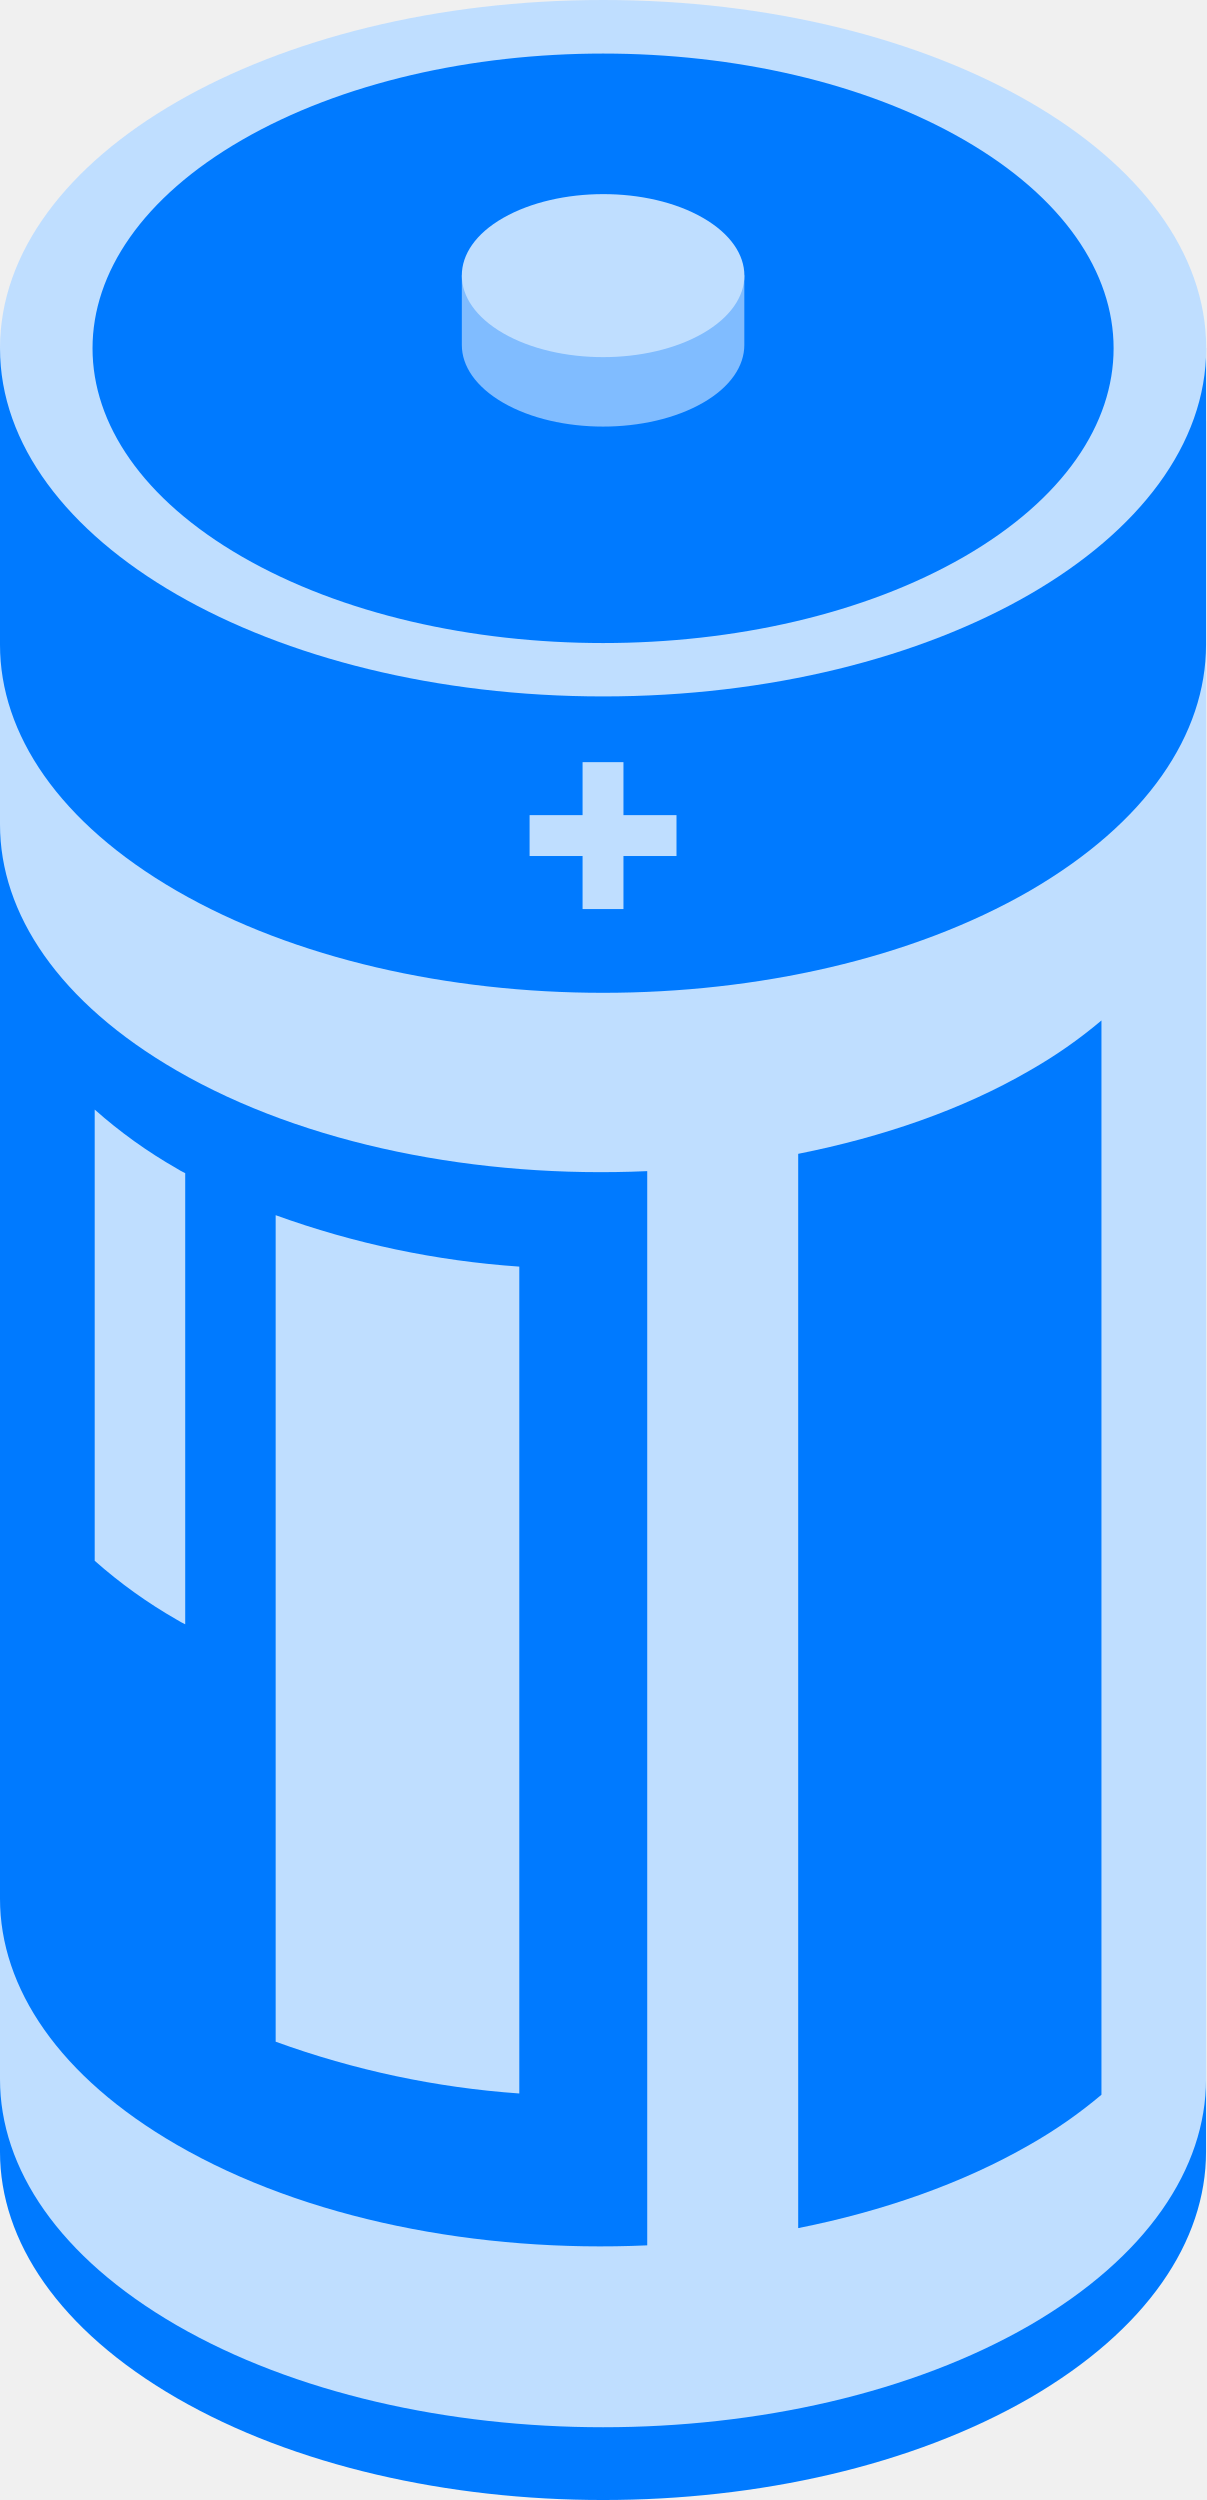
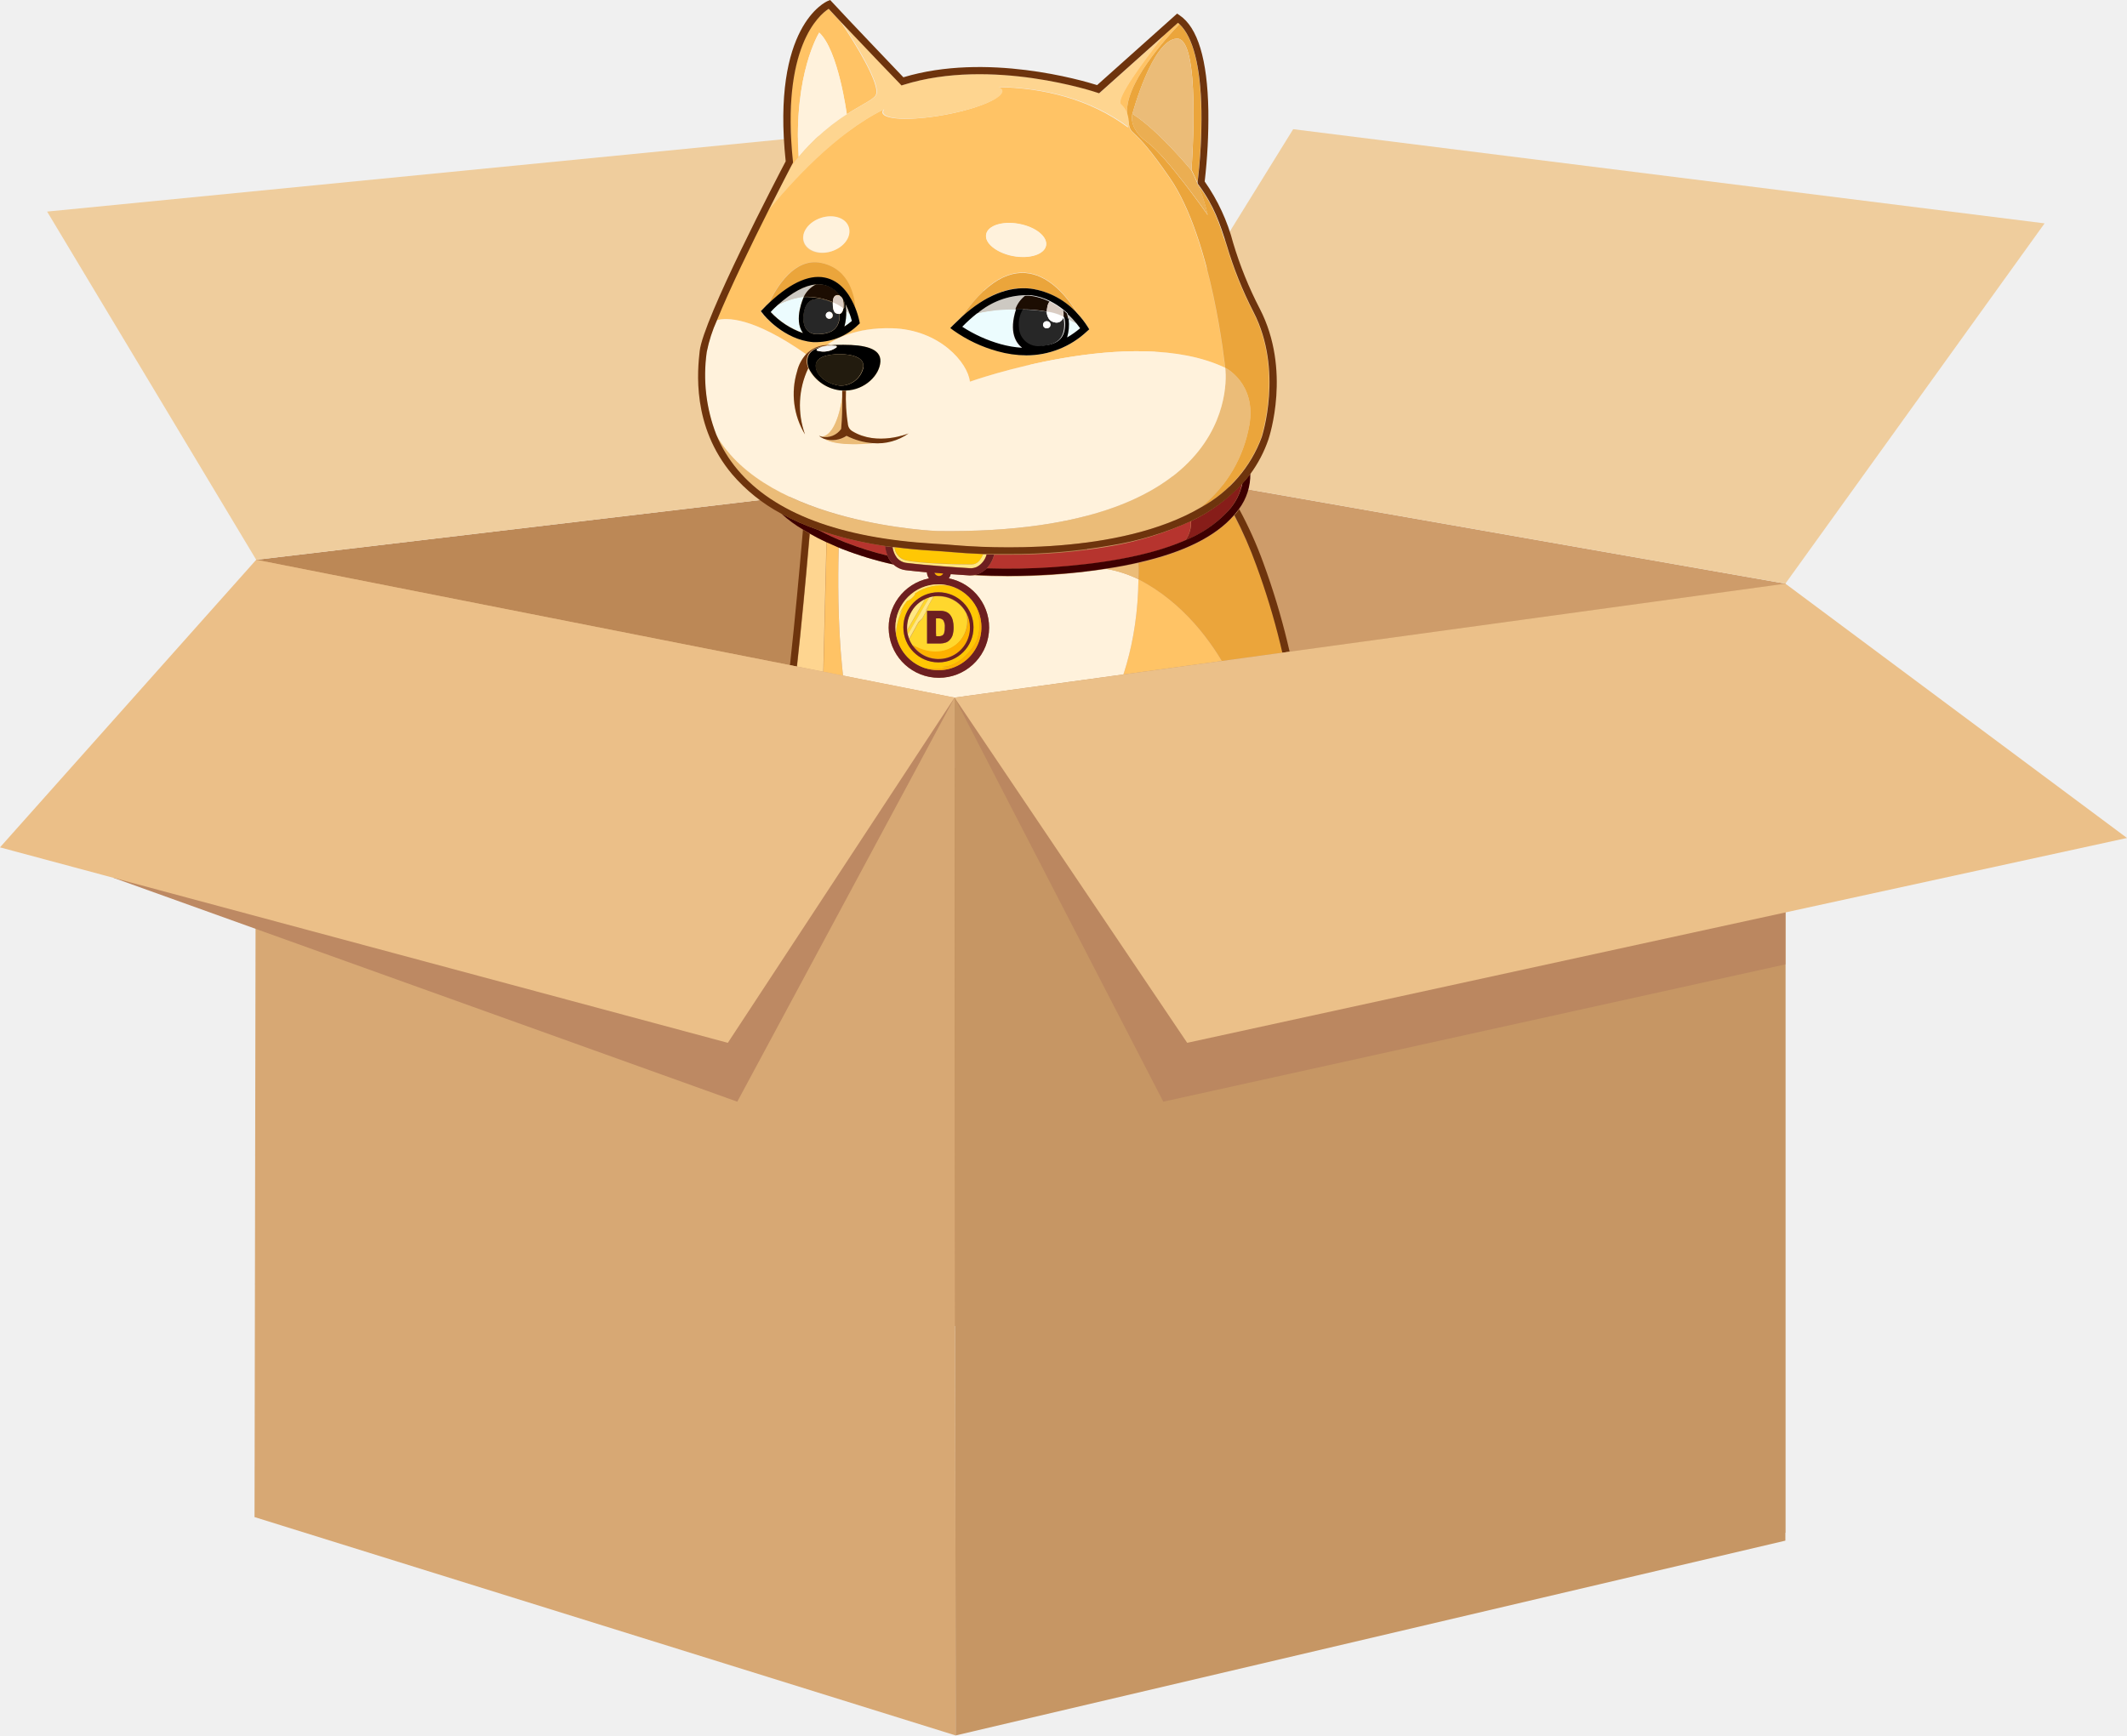
- <svg xmlns="http://www.w3.org/2000/svg" viewBox="0 0 201.49 417.63">
+ <svg xmlns="http://www.w3.org/2000/svg" viewBox="0 0 353.58 288.57">
  <defs>
-     <style>.a{fill:#007aff;}.b{fill:#bfdeff;}.c{fill:#80bcff;}</style>
+     <style>.a{fill:#bc8856;}.b{fill:#ce9c6a;}.c{fill:#efcd9d;}.d{fill:#eba53b;}.e{fill:#fed590;}.f{fill:#ffc365;}.g{fill:#6e340d;}.h{fill:#fff2dc;}.i{fill:#ebbc78;}.j{fill:#b6342e;}.k{fill:#871d19;}.l{fill:#3e0001;}.m{fill:#feb100;}.n{fill:#ffc704;}.o{fill:#ffe783;}.p{fill:#6d1f20;}.q{fill:#ebae52;}.r{fill:#ecfcfe;}.s{fill:#cdc9c2;}.t{fill:#272727;}.u{fill:#1c0d02;}.v{fill:#fff;}.w{fill:#daccc2;}.x{fill:#221b0e;}.y{fill:#f3f3f3;}.z{fill:#ffd72d;}.aa{fill:#fee882;}.ab{fill:#d7a874;}.ac{fill:#bd8963;}.ad{fill:#ebbf88;}.ae{fill:#c69664;}.af{fill:#bb8760;}.ag{fill:#ebc089;}</style>
  </defs>
-   <path class="a" d="M201.47,70.3V359.48c0,14.9-9.84,29.73-29.46,41.12-39.36,22.71-103.19,22.71-142.48,0C9.85,389.21,0,374.38,0,359.48V70.3Z" />
-   <path class="b" d="M201.47,58.14V347.33c0,14.9-9.84,29.73-29.46,41.12-39.36,22.7-103.19,22.7-142.48,0C9.85,377.06,0,362.23,0,347.33V58.14Z" />
-   <path class="a" d="M201.47,58.14V107.7c0,14.9-9.84,29.73-29.46,41.12-39.36,22.71-103.19,22.71-142.48,0C9.85,137.43,0,122.6,0,107.7V58.14Z" />
-   <ellipse class="b" cx="100.75" cy="58.17" rx="100.75" ry="58.17" />
-   <path class="a" d="M161.06,93c-33.31,19.23-87.31,19.23-120.62,0s-33.31-50.4,0-69.63,87.31-19.23,120.61,0S194.36,73.76,161.06,93Z" />
-   <path class="a" d="M184,170.47V349.93a79.34,79.34,0,0,1-12,8.36c-11.24,6.47-24.53,11.11-38.66,13.92V192.75c14.13-2.81,27.42-7.38,38.66-13.91A79.37,79.37,0,0,0,184,170.47Z" />
-   <path class="a" d="M108.12,195.64V375.09c-28.19,1.27-57.08-4.35-78.59-16.8C9.85,346.91,0,332.07,0,317.17V137.72c0,14.9,9.84,29.73,29.52,41.12C51,191.28,79.93,196.9,108.12,195.64Z" />
-   <path class="b" d="M29.53,195.2a11.58,11.58,0,0,0,1.41.78v75.36a13,13,0,0,1-1.41-.77,82.1,82.1,0,0,1-13.71-9.84V185.36A81.53,81.53,0,0,0,29.53,195.2Z" />
-   <path class="b" d="M86.75,211.59V349.72a149.89,149.89,0,0,1-40.7-8.65V203A149.51,149.51,0,0,0,86.75,211.59Z" />
-   <path class="c" d="M124.34,46V57.64c0,3.49-2.3,7-6.9,9.64-9.22,5.31-24.17,5.31-33.38,0-4.61-2.67-6.91-6.15-6.91-9.64V46Z" />
-   <path class="b" d="M117.44,55.67c-9.22,5.32-24.17,5.32-33.38,0s-9.22-14,0-19.27,24.16-5.32,33.38,0S126.65,50.35,117.44,55.67Z" />
-   <polygon class="b" points="113.01 136.17 104.15 136.17 104.15 127.32 97.32 127.32 97.32 136.17 88.47 136.17 88.47 143 97.32 143 97.32 151.86 104.15 151.86 104.15 143 113.01 143 113.01 136.17" />
+   <polygon class="a" points="42.59 93.08 180.79 76.69 180.79 214.41 43.59 252.26 42.59 93.08" />
+   <polygon class="b" points="180.79 76.69 296.79 97.05 296.79 254.88 180.79 214.41 180.79 76.69" />
+   <polygon class="c" points="180.79 76.69 147.23 21.48 7.83 35.18 42.59 93.08 180.79 76.69" />
+   <polygon class="c" points="180.79 76.69 214.97 21.48 339.88 37.14 296.79 97.05 180.79 76.69" />
+   <path class="d" d="M208.84,94a68.62,68.62,0,0,0-3.71-8.28,1.09,1.09,0,0,0-.1.11c-3.08,3.52-8.36,6.12-15.75,7.8.05,1.27,0,2.7,0,2.7,14.89,7.73,19.12,25.91,19.12,25.91l7.35-1.83-.44,0A119.19,119.19,0,0,0,208.84,94Z" />
+   <path class="e" d="M134.63,88.76c-.44,5.13-2.51,28.8-3.84,34.17l5.76,1.47.83-34.24C136.35,89.68,135.44,89.21,134.63,88.76Z" />
+   <path class="f" d="M139.42,91c-.73-.29-1.41-.59-2-.88l-.83,34.24s4.82,1.18,8,1.68C138.71,120.87,139.28,95.4,139.42,91Z" />
+   <path class="f" d="M175.73,127.78h0Z" />
+   <path class="f" d="M189.25,96.32c-.25,21.69-11.81,31.31-11.81,31.31s20.27-2.17,30.93-5.4C208.37,122.23,204.14,104.05,189.25,96.32Z" />
+   <path class="g" d="M133.48,88.09c-.29,3.45-2.54,29.53-3.89,34.69l1.16.3s0-.1,0-.15c1.33-5.37,3.4-29,3.84-34.17C134.22,88.53,133.84,88.31,133.48,88.09Z" />
+   <path class="h" d="M189.25,96.32A19.84,19.84,0,0,0,184,94.6q-4.22.63-9.15,1c-2.23.14-4.7.24-7.33.24-1.82,0-3.73-.05-5.69-.16a3.57,3.57,0,0,1-.47,0h-.26l-3.06-.21a1.94,1.94,0,0,1-.32.7,8.35,8.35,0,1,1-3.3,0,1.93,1.93,0,0,1-.35-1c-1.22-.11-2.42-.23-3.43-.35a3.76,3.76,0,0,1-2.1-.93A57.25,57.25,0,0,1,140,91.27l-.57-.23c-.14,4.36-.71,29.83,5.14,35a138.8,138.8,0,0,0,31.17,1.7h0c.56,0,1.13-.09,1.69-.15C177.44,127.63,189,118,189.25,96.32Z" />
+   <path class="i" d="M189.25,96.32s.08-1.43,0-2.7q-2.47.55-5.25,1A19.84,19.84,0,0,1,189.25,96.32Z" />
+   <path class="j" d="M174.8,94.35c7.1-.45,15.73-1.63,22.25-4.49a5.06,5.06,0,0,0,.9-3.21,51.86,51.86,0,0,1-13.34,4.17,95,95,0,0,1-16.86,1.42c-.86,0-1.69,0-2.47,0A5.18,5.18,0,0,1,164,94.53C168,94.66,171.62,94.56,174.8,94.35Z" />
+   <path class="j" d="M136,88.11a45.31,45.31,0,0,0,4.57,2.08,55.88,55.88,0,0,0,7,2.2,5.72,5.72,0,0,1-.41-1.6A61.45,61.45,0,0,1,136,88.11Z" />
+   <path class="g" d="M210,93.57a65.11,65.11,0,0,0-4-8.9c-.24.34-.5.69-.8,1A68.62,68.62,0,0,1,208.84,94a119.19,119.19,0,0,1,6.44,26.46l.44,0,.75-.1A119.61,119.61,0,0,0,210,93.57Z" />
+   <path class="k" d="M197.05,89.86A19.9,19.9,0,0,0,204.13,85a9.53,9.53,0,0,0,2.35-4.61A27.66,27.66,0,0,1,198,86.65,5.06,5.06,0,0,1,197.05,89.86Z" />
+   <path class="l" d="M137.38,90.16c.63.29,1.31.59,2,.88l.57.23a57.25,57.25,0,0,0,8.58,2.59,4,4,0,0,1-.44-.47,4.12,4.12,0,0,1-.56-1,55.88,55.88,0,0,1-7-2.2A45.31,45.31,0,0,1,136,88.11a41.2,41.2,0,0,1-6.14-2.72,22,22,0,0,0,3.67,2.7c.36.22.74.44,1.15.67C135.44,89.21,136.35,89.68,137.38,90.16Z" />
+   <path class="l" d="M204.13,85a19.9,19.9,0,0,1-7.08,4.83c-6.52,2.86-15.15,4-22.25,4.49-3.18.21-6.85.31-10.78.18a4.06,4.06,0,0,1-1.11.8,3.55,3.55,0,0,1-1,.3c2,.11,3.87.16,5.69.16,2.63,0,5.1-.1,7.33-.24q4.94-.31,9.15-1,2.78-.42,5.25-1c7.39-1.68,12.67-4.28,15.75-7.8a1.09,1.09,0,0,1,.1-.11c.3-.35.56-.7.8-1a9.59,9.59,0,0,0,1.87-5.85c-.41.55-.85,1.08-1.32,1.6A9.53,9.53,0,0,1,204.13,85Z" />
+   <path class="m" d="M156.11,95.79a.81.81,0,0,0,.71-.43l-1.48-.12A.83.83,0,0,0,156.11,95.79Z" />
+   <path class="n" d="M150.41,93.1c2,.6,9.1.72,11.08.74a1.73,1.73,0,0,0,1.34-.61,5.35,5.35,0,0,0,.64-1.07c-2.17-.09-3.93-.21-5.14-.32-1-.09-2.08-.17-3.23-.24q-3.33-.19-6.39-.6A2.47,2.47,0,0,0,150.41,93.1Z" />
+   <path class="o" d="M150.81,93.59c3.33.41,8.65.76,10.4.87a2.4,2.4,0,0,0,1.18-.21A3.28,3.28,0,0,0,164,92.18l-.56,0a5.35,5.35,0,0,1-.64,1.07,1.73,1.73,0,0,1-1.34.61c-2,0-9.06-.14-11.08-.74a2.47,2.47,0,0,1-1.7-2.1l-.31,0a3.82,3.82,0,0,0,.68,1.7A2.45,2.45,0,0,0,150.81,93.59Z" />
+   <path class="p" d="M164,94.53a5.18,5.18,0,0,0,1.26-2.32l-1.25,0a3.28,3.28,0,0,1-1.64,2.07,2.4,2.4,0,0,1-1.18.21c-1.75-.11-7.07-.46-10.4-.87a2.45,2.45,0,0,1-1.73-.93,3.82,3.82,0,0,1-.68-1.7l-1.24-.17a5.72,5.72,0,0,0,.41,1.6,4.12,4.12,0,0,0,.56,1,4,4,0,0,0,.44.47,3.76,3.76,0,0,0,2.1.93c1,.12,2.21.24,3.43.35a1.93,1.93,0,0,0,.35,1,8.35,8.35,0,1,0,3.3,0,1.94,1.94,0,0,0,.32-.7l3.06.21h.26a4.05,4.05,0,0,0,1.52-.34A4.06,4.06,0,0,0,164,94.53Zm-7.2.83a.81.81,0,0,1-.71.43.83.83,0,0,1-.77-.55Zm1,2a7.22,7.22,0,0,1,4.56,3.69A7.15,7.15,0,0,1,156,111.45a7.13,7.13,0,0,1-7.06-6,8.32,8.32,0,0,1-.09-1.12A7.16,7.16,0,0,1,156,97.16,7.26,7.26,0,0,1,157.82,97.4Z" />
+   <path class="f" d="M134,58.9a5,5,0,0,1,3.34-1.49c1.35-1,4.81-3,10.84-2.83,8,.19,12.71,5.79,13,8.89,0,0,27-9.65,42.44-2.32,0,0-2.14-21.29-9.19-31.56-6.59-9.58-6.38-6.44-6.93-9.5a6.24,6.24,0,0,1,0,1.1c-6.21-4.63-13.93-6.61-21.67-6.7.39.16.63.37.67.61.22,1.2-4,3-9.51,4s-10.08.84-10.3-.36a.72.72,0,0,1,.18-.54c-8.07,3.94-15.73,12.54-19.14,16.7-2.83,5.62-6.5,13.14-8.62,18.37C120.8,52.79,125.13,52.66,134,58.9ZM163.93,39c.27-1.48,2.72-2.26,5.47-1.75s4.76,2.12,4.49,3.59-2.72,2.26-5.47,1.75S163.66,40.43,163.93,39ZM158.45,54c.51-.53,1-1,1.54-1.48,9.64-13.93,17-4,19.18-.31a14.57,14.57,0,0,1,1.64,2.13l.26.42-.37.33a14.7,14.7,0,0,1-10.09,4,18.08,18.08,0,0,1-4.78-.68,23.31,23.31,0,0,1-7.31-3.48l-.55-.41Zm-22-17.76c2.06-.66,4.13,0,4.62,1.56s-.8,3.29-2.86,4-4.14,0-4.63-1.56S134.42,36.93,136.49,36.27Zm-9.66,15.12c.35-.35.69-.68,1-1,1.21-2.56,4.19-7.58,8.62-6.68,5,1,5.62,5.94,5.7,7.52a13.23,13.23,0,0,1,.69,2.25l.06.33-.25.23a10.16,10.16,0,0,1-6.81,2.88c-.24,0-.47,0-.71,0-4.82-.38-8.23-4.52-8.37-4.7l-.34-.41Z" />
+   <path class="f" d="M132.75,26.11c-.85-13.88,3.43-20.69,3.43-20.69,3.18,2.9,4.57,13.58,4.57,13.58l-.11.07c2.53-1.65,4.38-2.42,4.9-3.19,1.07-1.59-3.72-9.16-5.74-12.19l-2.07-2.22c-1.6,1-8,6.36-5.93,25.41l0,.18-.09.16-.28.54a37.81,37.81,0,0,1,3-3.56C133.36,25.33,132.75,26.11,132.75,26.11Z" />
+   <path class="f" d="M186.3,17.38a3.51,3.51,0,0,1,1.12,1.95h0C186.54,14.24,194.16,6,196.05,4l-.25-.23-2.41,2.15C190.26,9.89,185.26,16.53,186.3,17.38Z" />
+   <path class="d" d="M187.42,19.33h0c.06.27.1.52.13.76.55,3.06.34-.08,6.93,9.5,7.05,10.27,9.19,31.56,9.19,31.56s5.23,2.6,4,9.53a22.58,22.58,0,0,1-8,13.64,21.88,21.88,0,0,0,10-11.63c0-.11,3.65-11.09-1.37-20.8a63.78,63.78,0,0,1-4.45-11.11c-1.15-3.61-2-6.46-4.71-10.08h0a33.47,33.47,0,0,1,1.62,5.06S194,26.06,190.73,23.66s-2.48-4.73-2.48-4.73,3.31-12.41,7.41-12.51c3.94-.09,2.53,20.15,2.41,21.81.37.74.7,1.47,1,2.16l0-.12a90.81,90.81,0,0,0,.63-11.86c-.13-7.33-1.39-12.27-3.65-14.39C194.16,6,186.54,14.24,187.42,19.33Z" />
+   <path class="h" d="M136.18,5.42s-4.28,6.81-3.43,20.69c0,0,.61-.78,1.7-1.91a33.86,33.86,0,0,1,5-4.31h0l.28-.2.77-.51.17-.11.11-.07S139.36,8.32,136.18,5.42Z" />
+   <path class="e" d="M147,18.17a.72.72,0,0,0-.18.54c.22,1.2,4.83,1.36,10.3.36s9.73-2.77,9.51-4c0-.24-.28-.45-.67-.61,7.74.09,15.46,2.07,21.67,6.7a6.24,6.24,0,0,0,0-1.1c0-.24-.07-.49-.13-.76a3.51,3.51,0,0,0-1.12-1.95c-1-.85,4-7.49,7.09-11.44l-10.7,9.57-.34-.11c-.17-.06-17.51-5.89-32.15-1.3l-.36.11-.25-.27c-.08-.07-5.92-6.15-9.79-10.25,2,3,6.81,10.6,5.74,12.19-.52.77-2.37,1.54-4.9,3.19l-.17.11-.77.51-.28.2h0a33.86,33.86,0,0,0-5,4.31,37.81,37.81,0,0,0-3,3.56c-.57,1.1-1.95,3.76-3.64,7.11C131.22,30.71,138.88,22.11,147,18.17Z" />
+   <path class="i" d="M158.43,90.64c5.48.48,27.55,1.8,41.27-6.32a22.58,22.58,0,0,0,8-13.64c1.2-6.93-4-9.53-4-9.53S207.77,89,155.82,88.3c0,0-28.27-1-36.75-16a22.18,22.18,0,0,0,3.56,5.86c6.08,7.22,17,11.35,32.54,12.29C156.33,90.48,157.4,90.55,158.43,90.64Z" />
+   <path class="q" d="M198.06,28.34s-5.5-6.7-9.81-9.41c0,0-.82,2.33,2.48,4.73s10.06,12.09,10.06,12.09a33.47,33.47,0,0,0-1.62-5.06L199,30.5v-.11c-.28-.69-.61-1.42-1-2.16Z" />
+   <path class="h" d="M155.82,88.3c52,.7,47.85-27.15,47.85-27.15-15.42-7.33-42.44,2.32-42.44,2.32-.3-3.1-5-8.7-13-8.89-6-.14-9.49,1.84-10.84,2.83a6,6,0,0,1,.85,0c.64,0,1.31-.07,2-.07,3.42,0,6.26.5,6.14,2.8s-2.55,4.71-5.74,4.81a30,30,0,0,0,.34,5.7,1.5,1.5,0,0,0,.67,1c4.2,2.6,9.41.4,9.41.4a9,9,0,0,1-5.94,1.62c-5.31.48-7.34-.25-8.07-.71a2.92,2.92,0,0,1-.88-.51,3.6,3.6,0,0,0,.5.16c2.64-.46,3.35-6.69,3.35-6.69h0c0-.4,0-.74,0-1a6.7,6.7,0,0,1-5.68-3.67,14.35,14.35,0,0,0-.54,11,12.94,12.94,0,0,1-1.32-10.46A6.52,6.52,0,0,1,134,58.9c-8.91-6.24-13.24-6.11-14.85-5.66a24.26,24.26,0,0,0-1.7,5.28,27.36,27.36,0,0,0,1.58,13.74C127.55,87.28,155.82,88.3,155.82,88.3Z" />
+   <path class="g" d="M147.16,90.79l1.24.17.31,0q3.06.41,6.39.6c1.15.07,2.21.15,3.23.24,1.21.11,3,.23,5.14.32l.56,0,1.25,0c.78,0,1.61,0,2.47,0a95,95,0,0,0,16.86-1.42A51.86,51.86,0,0,0,198,86.65a27.66,27.66,0,0,0,8.53-6.23c.47-.52.91-1,1.32-1.6a21.36,21.36,0,0,0,3-5.74c.16-.47,3.83-11.57-1.43-21.74A62.84,62.84,0,0,1,205,40.42a31.83,31.83,0,0,0-4.74-10.24,92.35,92.35,0,0,0,.61-11.78c-.15-8.51-1.77-13.86-4.81-15.88l-.38-.26-13.3,11.89c-2.51-.79-18.41-5.46-32.21-1.3C148.69,11.28,141,3.26,138.29.31L138,0l-.39.16c-.38.16-9.38,4.21-7,26.66-1.27,2.41-13.71,26.25-14.3,31.56-.34,3.08-1.38,12.44,5.42,20.51a28.35,28.35,0,0,0,8.1,6.5A41.2,41.2,0,0,0,136,88.11,61.45,61.45,0,0,0,147.16,90.79ZM122.63,78.12a22.18,22.18,0,0,1-3.56-5.86,27.36,27.36,0,0,1-1.58-13.74,24.26,24.26,0,0,1,1.7-5.28c2.12-5.23,5.79-12.75,8.62-18.37,1.69-3.35,3.07-6,3.64-7.11l.28-.54.09-.16,0-.18c-2-19,4.33-24.39,5.93-25.41l2.07,2.22c3.87,4.1,9.71,10.18,9.79,10.25l.25.27.36-.11c14.64-4.59,32,1.24,32.15,1.3l.34.11,10.7-9.57,2.41-2.15.25.23c2.26,2.12,3.52,7.06,3.65,14.39a90.81,90.81,0,0,1-.63,11.86l0,.12v.11l.13.19h0c2.66,3.62,3.56,6.47,4.71,10.08a63.78,63.78,0,0,0,4.45,11.11c5,9.71,1.4,20.69,1.37,20.8a21.88,21.88,0,0,1-10,11.63c-13.72,8.12-35.79,6.8-41.27,6.32-1-.09-2.1-.16-3.26-.23C139.66,89.47,128.71,85.34,122.63,78.12Z" />
+   <path class="i" d="M198.06,28.34v-.11c.12-1.66,1.53-21.9-2.41-21.81-4.1.1-7.41,12.51-7.41,12.51C192.56,21.64,198.06,28.34,198.06,28.34Z" />
+   <path class="d" d="M137.62,46.32c2.46.74,3.84,3.1,4.56,4.91-.08-1.58-.75-6.52-5.7-7.52-4.43-.9-7.41,4.12-8.62,6.68C131.63,46.87,134.91,45.49,137.62,46.32Z" />
+   <path class="r" d="M141.61,53.37a9.81,9.81,0,0,0-.32-1.06c-.18-.2-.39-.42-.62-.63a8.7,8.7,0,0,1-.3,2.62A11.45,11.45,0,0,0,141.61,53.37Z" />
+   <path class="r" d="M133.46,55.34c-1.63-2.22.14-6,.14-6v0a12.87,12.87,0,0,0-4.34,1.38c-.39.35-.78.71-1.18,1.11A13.33,13.33,0,0,0,133.46,55.34Z" />
+   <path class="s" d="M135.62,47.3c-1.83.15-4,1.3-6.35,3.43a12.87,12.87,0,0,1,4.34-1.38A4.52,4.52,0,0,1,135.62,47.3Z" />
+   <path class="s" d="M141.29,52.31a11.37,11.37,0,0,0-.73-1.73,10,10,0,0,1,.11,1.1C140.9,51.89,141.11,52.11,141.29,52.31Z" />
+   <path class="t" d="M138.44,50.44a3.27,3.27,0,0,0-1-.49c-2.59-.75-3.5.32-3.82,1.95s.05,3.75,2.38,3.66c1.66-.07,3-.48,3.43-2.07a2.86,2.86,0,0,0,.08-1.29h-.07C138.82,52.17,138.43,51.89,138.44,50.44Zm0,2.15a.58.58,0,1,1-.39-.72A.58.58,0,0,1,138.4,52.59Z" />
+   <path class="u" d="M133.61,49.35v0a11.67,11.67,0,0,1,4.85.89s-.07-1.37,1-1.16a.68.68,0,0,1,.26.11,5,5,0,0,0-2.4-1.75,4.73,4.73,0,0,0-1.65-.16A4.52,4.52,0,0,0,133.61,49.35Z" />
+   <path class="u" d="M140.22,51.12l.12.08a6.63,6.63,0,0,0,0-1l-.21-.35A3.42,3.42,0,0,1,140.22,51.12Z" />
+   <path d="M135.16,56.89c.24,0,.47,0,.71,0A10.16,10.16,0,0,0,142.68,54l.25-.23-.06-.33a13.23,13.23,0,0,0-.69-2.25c-.72-1.81-2.1-4.17-4.56-4.91-2.71-.83-6,.55-9.76,4.07-.34.32-.68.65-1,1l-.38.39.34.41C126.93,52.37,130.34,56.51,135.16,56.89Zm5.4-6.31a11.37,11.37,0,0,1,.73,1.73,9.81,9.81,0,0,1,.32,1.06,11.45,11.45,0,0,1-1.24.93,8.7,8.7,0,0,0,.3-2.62A10,10,0,0,0,140.56,50.58Zm-11.29.15c2.4-2.13,4.52-3.28,6.35-3.43a4.73,4.73,0,0,1,1.65.16,5,5,0,0,1,2.4,1.75,1.08,1.08,0,0,1,.47.65l.21.35a6.63,6.63,0,0,1,0,1l-.12-.08a.62.62,0,0,0,0,.09s-.12.94-.69,1a2.86,2.86,0,0,1-.08,1.29c-.47,1.59-1.77,2-3.43,2.07-2.33.09-2.7-2-2.38-3.66s1.23-2.7,3.82-1.95a3.27,3.27,0,0,1,1,.49v-.06a.49.49,0,0,1,0-.12h0a11.67,11.67,0,0,0-4.85-.89s-1.77,3.75-.14,6a13.33,13.33,0,0,1-5.37-3.5C128.49,51.44,128.88,51.08,129.27,50.73Z" />
+   <path class="v" d="M138,51.87a.58.58,0,1,0,.39.72A.58.58,0,0,0,138,51.87Z" />
+   <path class="v" d="M138.44,50.38v.06c0,1.45.38,1.73,1,1.76h.07c.57-.05.69-1,.69-1a8.17,8.17,0,0,0-1.76-1A.49.49,0,0,0,138.44,50.38Z" />
+   <path class="w" d="M138.45,50.26h0a8.17,8.17,0,0,1,1.76,1,.62.62,0,0,1,0-.09,3.42,3.42,0,0,0-.08-1.26,1.08,1.08,0,0,0-.47-.65.68.68,0,0,0-.26-.11C138.38,48.89,138.44,50.24,138.45,50.26Z" />
+   <path class="d" d="M171.38,48a12.83,12.83,0,0,1,7.79,4.27c-2.19-3.69-9.54-13.62-19.18.31C163.86,49.08,167.68,47.54,171.38,48Z" />
+   <path class="r" d="M169.76,57.87c-1-.79-2.23-2.58-1-6.43a26.92,26.92,0,0,0-6.33.64,25.67,25.67,0,0,0-2.64,2.29,23.25,23.25,0,0,0,6.37,2.89A17.32,17.32,0,0,0,169.76,57.87Z" />
+   <path class="r" d="M177.34,56.11a14.75,14.75,0,0,0,2.17-1.53c-.14-.2-.33-.45-.56-.74s-.84-.46-1.35-.71A7.45,7.45,0,0,1,177.34,56.11Z" />
+   <path class="s" d="M179,53.84a16.31,16.31,0,0,0-1.46-1.56c0,.22.08.51.11.85C178.11,53.38,178.57,53.63,179,53.84Z" />
+   <path class="s" d="M168.78,51.44a4.74,4.74,0,0,1,1.62-2.33,12.77,12.77,0,0,0-8,3,26.92,26.92,0,0,1,6.33-.64Z" />
+   <path class="t" d="M175.28,53.59C174,53.36,174,51.83,174,51.83v0a22.89,22.89,0,0,0-4.08-.36,4.65,4.65,0,0,0-.69,3,3.23,3.23,0,0,0,3.87,3.1c2.5-.28,3.67-1.14,3.8-3.24a3.93,3.93,0,0,0-.16-1.53A1.15,1.15,0,0,1,175.28,53.59Zm-1.32,1a.58.58,0,0,1-.58-.59.59.59,0,1,1,.58.59Z" />
+   <path class="u" d="M168.78,51.44h1.16a22.89,22.89,0,0,1,4.08.36c0-.19.07-1.3.48-1.63a9.7,9.7,0,0,0-3.27-1,7.55,7.55,0,0,0-.83,0A4.74,4.74,0,0,0,168.78,51.44Z" />
+   <path class="u" d="M176.79,52.65a4.24,4.24,0,0,1,.8.47,9.71,9.71,0,0,0-.23-1c-.21-.19-.43-.39-.67-.58A2.61,2.61,0,0,1,176.79,52.65Z" />
+   <path class="v" d="M175.28,53.59a1.15,1.15,0,0,0,1.48-.8.39.39,0,0,0,0-.12,8.48,8.48,0,0,0-2.77-.84S174,53.36,175.28,53.59Z" />
+   <path class="w" d="M174,51.79v0a8.48,8.48,0,0,1,2.77.84v0a2.61,2.61,0,0,0-.1-1.07,12.51,12.51,0,0,0-2.19-1.42C174.09,50.49,174,51.6,174,51.79Z" />
+   <path d="M165.83,58.41a18.08,18.08,0,0,0,4.78.68,14.7,14.7,0,0,0,10.09-4l.37-.33-.26-.42a14.57,14.57,0,0,0-1.64-2.13A12.83,12.83,0,0,0,171.38,48c-3.7-.43-7.52,1.11-11.39,4.58-.51.46-1,1-1.54,1.48l-.48.49.55.41A23.31,23.31,0,0,0,165.83,58.41ZM179,53.84c.23.29.42.54.56.74a14.75,14.75,0,0,1-2.17,1.53,7.45,7.45,0,0,0,.26-3c0-.34-.07-.63-.11-.85A16.31,16.31,0,0,1,179,53.84Zm-16.5-1.76a12.77,12.77,0,0,1,8-3,7.55,7.55,0,0,1,.83,0,9.7,9.7,0,0,1,3.27,1,12.51,12.51,0,0,1,2.19,1.42c.24.19.46.39.67.58a9.71,9.71,0,0,1,.23,1,4.24,4.24,0,0,0-.8-.47v0a.39.39,0,0,1,0,.12,3.93,3.93,0,0,1,.16,1.53c-.13,2.1-1.3,3-3.8,3.24a3.23,3.23,0,0,1-3.87-3.1,4.65,4.65,0,0,1,.69-3h-1.16c-1.25,3.85,0,5.64,1,6.43a17.32,17.32,0,0,1-3.58-.61,23.25,23.25,0,0,1-6.37-2.89A25.67,25.67,0,0,1,162.45,52.08Z" />
+   <path class="v" d="M174,53.41a.59.59,0,0,0-.59.58.58.58,0,0,0,.58.59.59.59,0,1,0,0-1.17Z" />
+   <path class="i" d="M139.86,71.31a50,50,0,0,0,.17-5.38h0s-.71,6.23-3.35,6.69A3.18,3.18,0,0,0,139.86,71.31Z" />
+   <path class="i" d="M137.06,73c.73.46,2.76,1.19,8.07.71a11.54,11.54,0,0,1-4.37-1.22A4.34,4.34,0,0,1,137.06,73Z" />
+   <path class="g" d="M132.5,61.77a12.94,12.94,0,0,0,1.32,10.46,14.35,14.35,0,0,1,.54-11,3.19,3.19,0,0,1-.25-1.2c0-1.47,1.11-2.17,2.79-2.49l.62-.1.71-.07a6,6,0,0,0-.85,0A5,5,0,0,0,134,58.9,6.52,6.52,0,0,0,132.5,61.77Z" />
+   <path class="g" d="M140,64.94c0,.25,0,.59,0,1a50,50,0,0,1-.17,5.38,3.18,3.18,0,0,1-3.18,1.31,3.6,3.6,0,0,1-.5-.16,2.92,2.92,0,0,0,.88.51,4.34,4.34,0,0,0,3.7-.51,11.54,11.54,0,0,0,4.37,1.22,9,9,0,0,0,5.94-1.62s-5.21,2.2-9.41-.4a1.5,1.5,0,0,1-.67-1,30,30,0,0,1-.34-5.7H140Z" />
+   <path d="M139,57.51a.15.15,0,0,1,.07.26,3.69,3.69,0,0,1-3.2.54.15.15,0,0,1,0-.26,3.28,3.28,0,0,1,1.13-.47c-1.68.32-2.79,1-2.79,2.49a3.19,3.19,0,0,0,.25,1.2A6.7,6.7,0,0,0,140,64.94h.61c3.19-.1,5.62-2.58,5.74-4.81s-2.72-2.8-6.14-2.8c-.71,0-1.38,0-2,.07l-.71.07A7.82,7.82,0,0,1,139,57.51Zm4.53,3.61a3.83,3.83,0,0,1-3.95,3c-1.64-.19-3.67-1.3-3.94-3s1.78-2.23,3.95-2.23S143.83,59.5,143.48,61.12Z" />
+   <path class="h" d="M138.25,41.78c2.06-.66,3.35-2.43,2.86-4s-2.56-2.22-4.62-1.56-3.35,2.43-2.87,3.95S136.18,42.44,138.25,41.78Z" />
+   <path class="h" d="M168.42,42.55c2.75.51,5.2-.27,5.47-1.75s-1.74-3.08-4.49-3.59-5.2.27-5.47,1.75S165.66,42,168.42,42.55Z" />
+   <path class="x" d="M135.59,61.12c.27,1.7,2.3,2.81,3.94,3a3.83,3.83,0,0,0,3.95-3c.35-1.62-1.76-2.23-3.94-2.23S135.34,59.48,135.59,61.12Z" />
+   <path class="y" d="M135.82,58.31a3.69,3.69,0,0,0,3.2-.54.15.15,0,0,0-.07-.26,7.82,7.82,0,0,0-1.43,0l-.62.1a3.28,3.28,0,0,0-1.13.47A.15.15,0,0,0,135.82,58.31Z" />
+   <path class="n" d="M152.11,98.66c0,.14-.18.49-.56.82a1.89,1.89,0,0,1-.77.44,9.25,9.25,0,0,0-1.49,2.77,4.53,4.53,0,0,1,.75-1.36,9.4,9.4,0,0,0-1.1,4.1,7.2,7.2,0,0,0,4.72,5.63,7.61,7.61,0,0,0,4.16-.2,4.69,4.69,0,0,1-1.28,0s2.59.36,5.19-3.26c1.57-2.17,1.13-4.89.65-6.5a7.22,7.22,0,0,0-4.56-3.69A8.11,8.11,0,0,0,152.11,98.66Zm9.72,5.65A5.83,5.83,0,1,1,156,98.48,5.84,5.84,0,0,1,161.83,104.31Z" />
+   <path class="m" d="M161.73,107.59c-2.6,3.62-5.19,3.26-5.19,3.26a4.69,4.69,0,0,0,1.28,0,7.61,7.61,0,0,1-4.16.2,7.22,7.22,0,0,0,2.34.39,7.15,7.15,0,0,0,6.38-10.36C162.86,102.7,163.3,105.42,161.73,107.59Z" />
+   <path class="z" d="M155.23,99.13l-1.46,2.6.62-.85-1.09,2-.65.69-1.51,2.74a5.5,5.5,0,0,0,.51,1c1,.59,4.19,2.13,7,.12a5.13,5.13,0,0,0,2-5.37,5.23,5.23,0,0,0-4.68-2.9A4.9,4.9,0,0,0,155.23,99.13Zm2.13,2.66a1.65,1.65,0,0,1,.66.57,2.45,2.45,0,0,1,.38.87,4.47,4.47,0,0,1,.12,1.06,4.31,4.31,0,0,1-.17,1.35,2.21,2.21,0,0,1-.49.8,1.51,1.51,0,0,1-.67.43,3,3,0,0,1-.88.15h-2.2v-5.43h2.2A2.29,2.29,0,0,1,157.36,101.79Z" />
+   <path class="z" d="M156.61,105.67a.75.75,0,0,0,.31-.41,3,3,0,0,0,.11-.94,2,2,0,0,0-.25-1.18,1,1,0,0,0-.82-.32h-.37v3H156A1.33,1.33,0,0,0,156.61,105.67Z" />
+   <path class="z" d="M153.86,99.53l-3.07,5.3a4.21,4.21,0,0,0,.12.71l3.65-6.27A5.89,5.89,0,0,0,153.86,99.53Z" />
+   <path class="z" d="M151.05,102.6l.83-1.52A5.21,5.21,0,0,0,151.05,102.6Z" />
+   <path class="p" d="M154.11,103.77V107h2.2a3,3,0,0,0,.88-.15,1.51,1.51,0,0,0,.67-.43,2.21,2.21,0,0,0,.49-.8,4.31,4.31,0,0,0,.17-1.35,4.47,4.47,0,0,0-.12-1.06,2.45,2.45,0,0,0-.38-.87,1.65,1.65,0,0,0-.66-.57,2.29,2.29,0,0,0-1.05-.2h-2.2Zm1.48,1.47v-2.42H156a1,1,0,0,1,.82.32,2,2,0,0,1,.25,1.18,3,3,0,0,1-.11.94.75.75,0,0,1-.31.41,1.33,1.33,0,0,1-.66.12h-.36Z" />
+   <path class="o" d="M153.3,102.83l1.09-2-.62.85,1.46-2.6a5,5,0,0,0-.67.14l-3.65,6.27a5.5,5.5,0,0,0,.23.72l1.51-2.74Z" />
+   <path class="o" d="M151.88,101.08l-.83,1.52a5.07,5.07,0,0,0-.29,1.71,4.41,4.41,0,0,0,0,.52l3.07-5.3A5.19,5.19,0,0,0,151.88,101.08Z" />
+   <path class="m" d="M158.69,107.34c-2.85,2-6,.47-7-.12a5.23,5.23,0,0,0,9.59-2.91,5.11,5.11,0,0,0-.56-2.34A5.13,5.13,0,0,1,158.69,107.34Z" />
+   <path class="aa" d="M148.85,104.31a8.32,8.32,0,0,0,.09,1.12,9.4,9.4,0,0,1,1.1-4.1,4.53,4.53,0,0,0-.75,1.36,9.25,9.25,0,0,1,1.49-2.77,1.89,1.89,0,0,0,.77-.44c.38-.33.61-.68.56-.82a8.11,8.11,0,0,1,5.71-1.26,7.26,7.26,0,0,0-1.82-.24A7.16,7.16,0,0,0,148.85,104.31Z" />
+   <path class="p" d="M150.17,104.31A5.83,5.83,0,1,0,156,98.48,5.84,5.84,0,0,0,150.17,104.31ZM160.68,102a5.11,5.11,0,0,1,.56,2.34,5.23,5.23,0,0,1-9.59,2.91,5.15,5.15,0,0,1-.74-1.68,4.21,4.21,0,0,1-.12-.71,4.41,4.41,0,0,1,0-.52,5.07,5.07,0,0,1,.29-1.71,5.26,5.26,0,0,1,2.81-3.07,5.89,5.89,0,0,1,.7-.26,5,5,0,0,1,.67-.14,4.9,4.9,0,0,1,.77-.06A5.23,5.23,0,0,1,160.68,102Z" />
+   <polygon class="ab" points="158.68 116 42.59 93.08 42.31 252.26 158.86 288.57 158.68 116" />
+   <polygon class="ac" points="122.56 183.19 158.68 116 18.88 145.97 122.56 183.19" />
+   <polygon class="ad" points="158.68 116 120.99 173.4 0 140.9 42.59 93.08 158.68 116" />
+   <polygon class="ae" points="158.68 116 296.79 97.05 296.79 256.18 158.86 288.57 158.68 116" />
+   <polygon class="af" points="296.79 160.36 193.38 183.19 158.68 116 296.79 148.57 296.79 160.36" />
+   <polygon class="ag" points="296.79 97.05 353.58 139.34 197.35 173.4 158.68 116 296.79 97.05" />
</svg>
